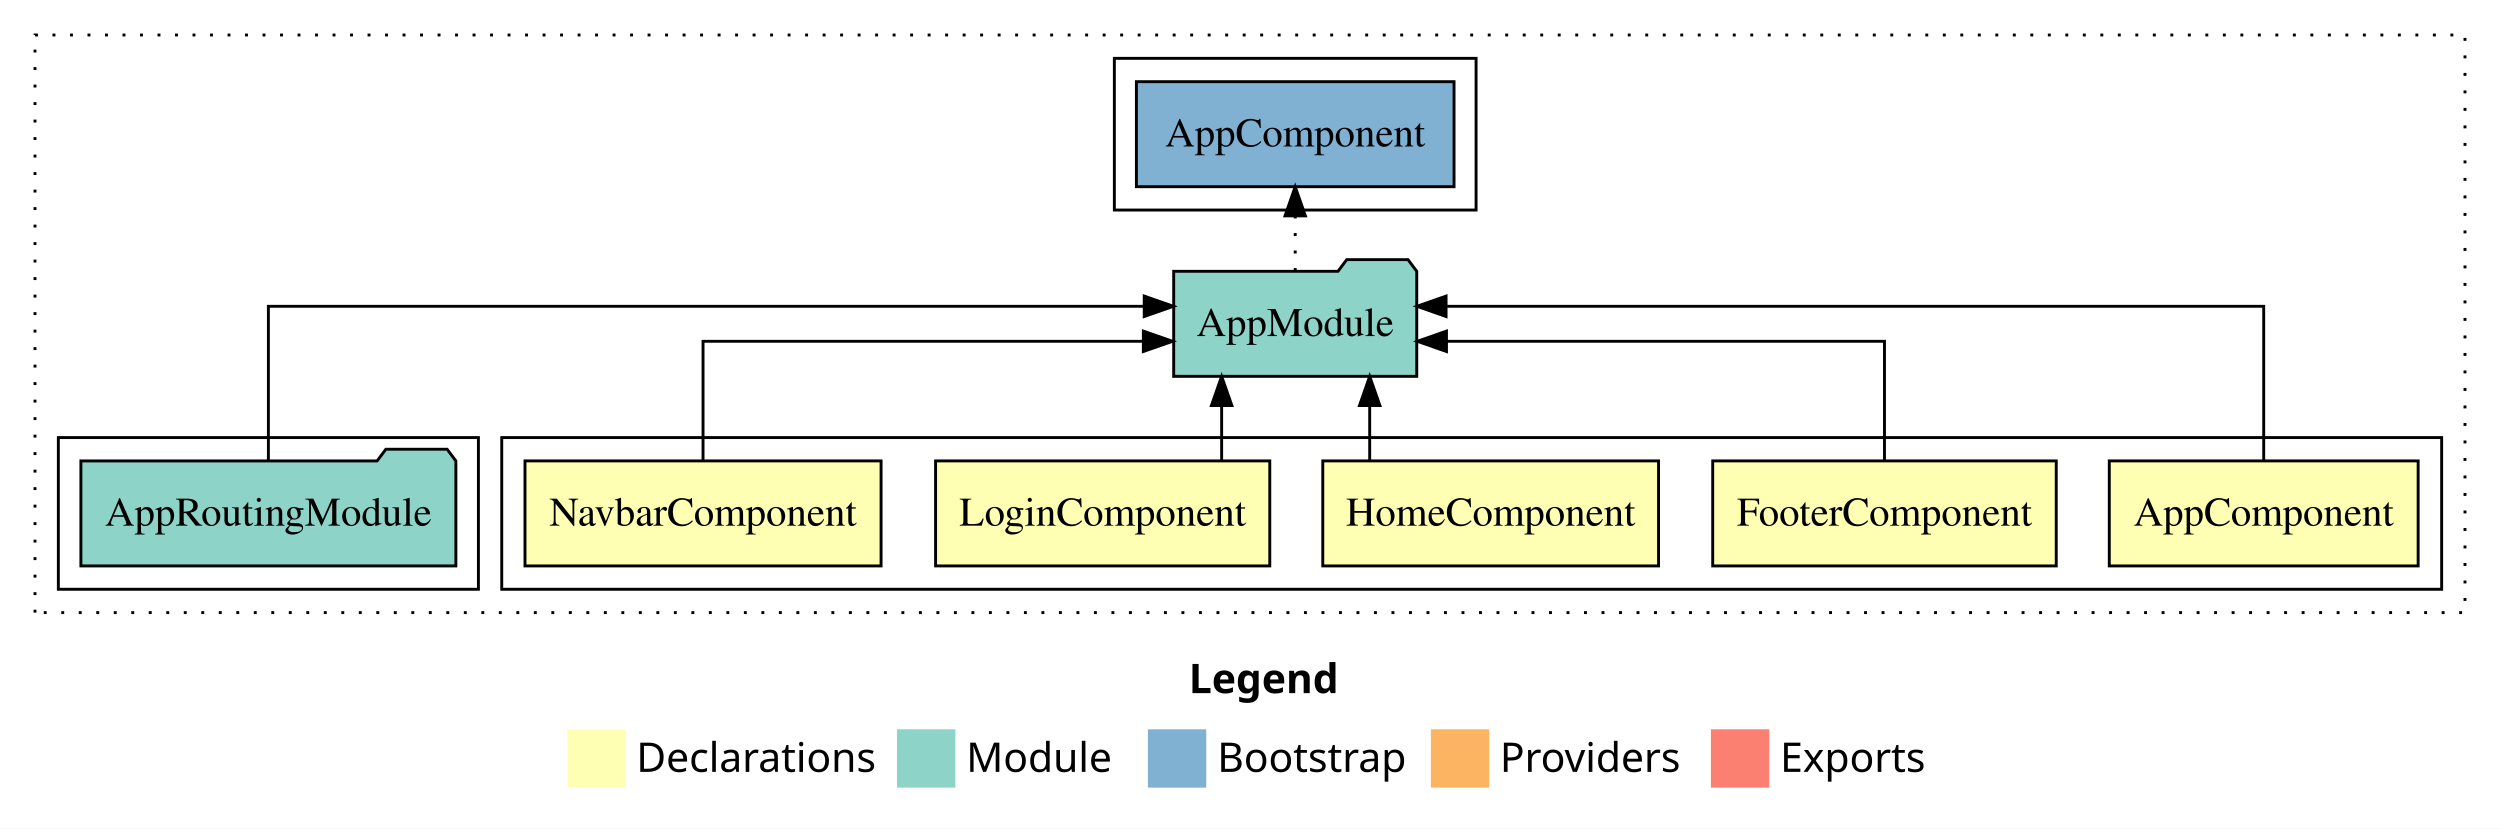
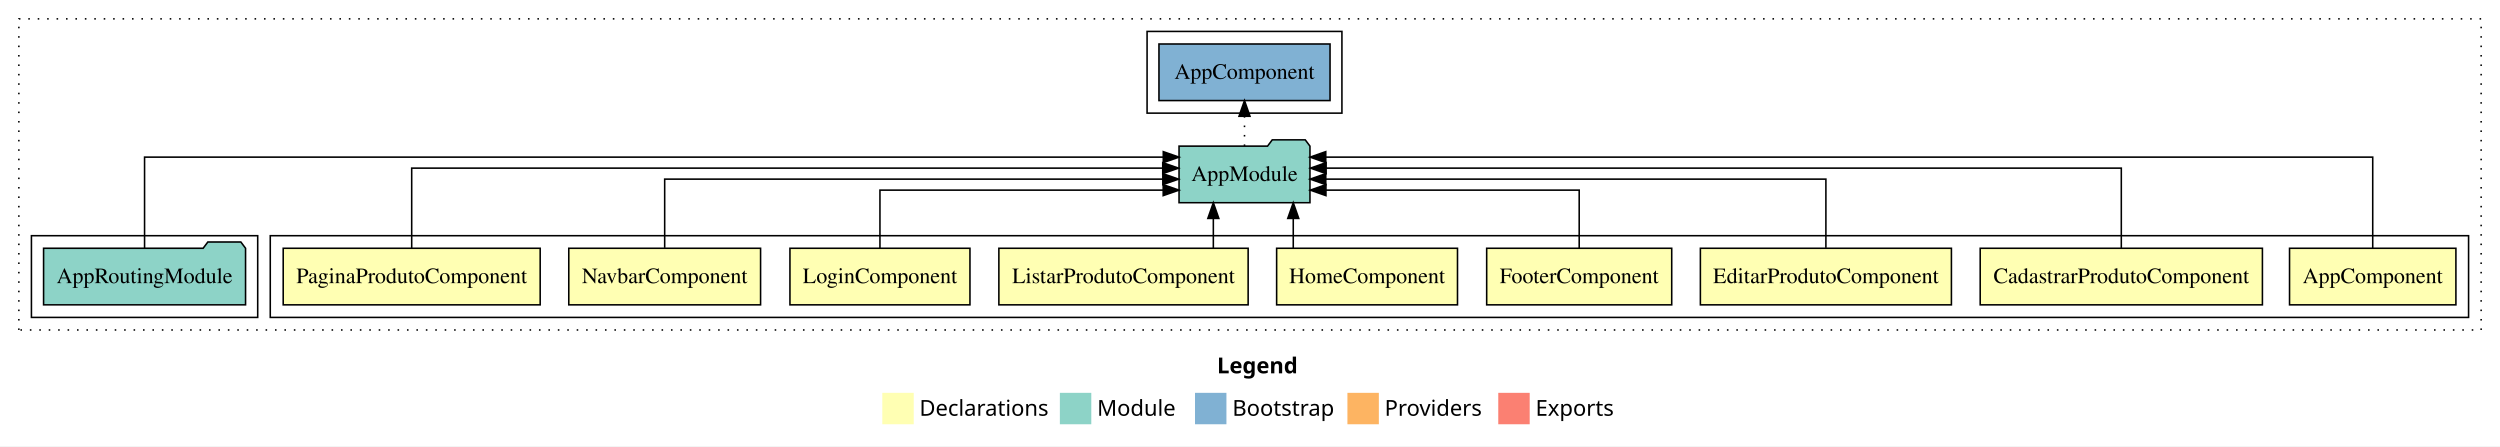
- <svg xmlns="http://www.w3.org/2000/svg" width="857pt" height="284pt" viewBox="0.00 0.00 857.00 284.00">
+ <svg xmlns="http://www.w3.org/2000/svg" width="1591pt" height="284pt" viewBox="0.00 0.00 1591.00 284.00">
  <g id="graph0" class="graph" transform="scale(1 1) rotate(0) translate(4 280)">
-     <polygon fill="white" stroke="transparent" points="-4,4 -4,-280 853,-280 853,4 -4,4" />
-     <text text-anchor="start" x="403.51" y="-42.4" font-family="Times-12" font-weight="bold" font-size="14.00">Legend</text>
-     <polygon fill="#ffffb3" stroke="transparent" points="190.5,-10 190.5,-30 210.5,-30 210.5,-10 190.5,-10" />
-     <text text-anchor="start" x="214.13" y="-15.4" font-family="Times-12" font-size="14.00">  Declarations</text>
-     <polygon fill="#8dd3c7" stroke="transparent" points="303.5,-10 303.5,-30 323.5,-30 323.5,-10 303.5,-10" />
-     <text text-anchor="start" x="327.23" y="-15.4" font-family="Times-12" font-size="14.00">  Module</text>
-     <polygon fill="#80b1d3" stroke="transparent" points="389.5,-10 389.5,-30 409.5,-30 409.5,-10 389.5,-10" />
-     <text text-anchor="start" x="413.28" y="-15.4" font-family="Times-12" font-size="14.00">  Bootstrap</text>
-     <polygon fill="#fdb462" stroke="transparent" points="486.5,-10 486.5,-30 506.5,-30 506.5,-10 486.5,-10" />
-     <text text-anchor="start" x="510.17" y="-15.4" font-family="Times-12" font-size="14.00">  Providers</text>
-     <polygon fill="#fb8072" stroke="transparent" points="582.5,-10 582.5,-30 602.5,-30 602.5,-10 582.5,-10" />
-     <text text-anchor="start" x="606.23" y="-15.4" font-family="Times-12" font-size="14.00">  Exports</text>
+     <polygon fill="white" stroke="transparent" points="-4,4 -4,-280 1587,-280 1587,4 -4,4" />
+     <text text-anchor="start" x="770.51" y="-42.4" font-family="Times-12" font-weight="bold" font-size="14.00">Legend</text>
+     <polygon fill="#ffffb3" stroke="transparent" points="557.5,-10 557.5,-30 577.5,-30 577.5,-10 557.5,-10" />
+     <text text-anchor="start" x="581.13" y="-15.4" font-family="Times-12" font-size="14.00">  Declarations</text>
+     <polygon fill="#8dd3c7" stroke="transparent" points="670.5,-10 670.5,-30 690.5,-30 690.5,-10 670.5,-10" />
+     <text text-anchor="start" x="694.23" y="-15.4" font-family="Times-12" font-size="14.00">  Module</text>
+     <polygon fill="#80b1d3" stroke="transparent" points="756.5,-10 756.5,-30 776.5,-30 776.5,-10 756.5,-10" />
+     <text text-anchor="start" x="780.28" y="-15.4" font-family="Times-12" font-size="14.00">  Bootstrap</text>
+     <polygon fill="#fdb462" stroke="transparent" points="853.5,-10 853.5,-30 873.5,-30 873.5,-10 853.5,-10" />
+     <text text-anchor="start" x="877.17" y="-15.4" font-family="Times-12" font-size="14.00">  Providers</text>
+     <polygon fill="#fb8072" stroke="transparent" points="949.5,-10 949.5,-30 969.5,-30 969.5,-10 949.5,-10" />
+     <text text-anchor="start" x="973.23" y="-15.4" font-family="Times-12" font-size="14.00">  Exports</text>
    <g id="clust1" class="cluster">
-       <polygon fill="none" stroke="black" stroke-dasharray="1,5" points="8,-70 8,-268 841,-268 841,-70 8,-70" />
+       <polygon fill="none" stroke="black" stroke-dasharray="1,5" points="8,-70 8,-268 1575,-268 1575,-70 8,-70" />
    </g>
    <g id="clust2" class="cluster">
-       <polygon fill="none" stroke="black" points="168,-78 168,-130 833,-130 833,-78 168,-78" />
+       <polygon fill="none" stroke="black" points="168,-78 168,-130 1567,-130 1567,-78 168,-78" />
    </g>
-     <g id="clust8" class="cluster">
+     <g id="clust12" class="cluster">
      <polygon fill="none" stroke="black" points="16,-78 16,-130 160,-130 160,-78 16,-78" />
    </g>
-     <g id="clust10" class="cluster">
-       <polygon fill="none" stroke="black" points="378,-208 378,-260 502,-260 502,-208 378,-208" />
+     <g id="clust14" class="cluster">
+       <polygon fill="none" stroke="black" points="726,-208 726,-260 850,-260 850,-208 726,-208" />
    </g>
    <g id="node1" class="node">
-       <polygon fill="#ffffb3" stroke="black" points="824.94,-122 719.06,-122 719.06,-86 824.94,-86 824.94,-122" />
-       <text text-anchor="middle" x="772" y="-99.8" font-family="Times,serif" font-size="14.00">AppComponent</text>
+       <polygon fill="#ffffb3" stroke="black" points="1558.94,-122 1453.06,-122 1453.06,-86 1558.94,-86 1558.94,-122" />
+       <text text-anchor="middle" x="1506" y="-99.8" font-family="Times,serif" font-size="14.00">AppComponent</text>
+     </g>
+     <g id="node10" class="node">
+       <polygon fill="#8dd3c7" stroke="black" points="829.66,-187 826.66,-191 805.66,-191 802.66,-187 746.34,-187 746.34,-151 829.66,-151 829.66,-187" />
+       <text text-anchor="middle" x="788" y="-164.8" font-family="Times,serif" font-size="14.00">AppModule</text>
+     </g>
+     <g id="edge1" class="edge">
+       <path fill="none" stroke="black" d="M1506,-122.01C1506,-144.49 1506,-180 1506,-180 1506,-180 839.71,-180 839.71,-180" />
+       <polygon fill="black" stroke="black" points="839.71,-176.5 829.71,-180 839.71,-183.5 839.71,-176.5" />
+     </g>
+     <g id="node2" class="node">
+       <polygon fill="#ffffb3" stroke="black" points="1435.8,-122 1256.2,-122 1256.2,-86 1435.8,-86 1435.8,-122" />
+       <text text-anchor="middle" x="1346" y="-99.8" font-family="Times,serif" font-size="14.00">CadastrarProdutoComponent</text>
+     </g>
+     <g id="edge2" class="edge">
+       <path fill="none" stroke="black" d="M1346,-122.13C1346,-142.57 1346,-173 1346,-173 1346,-173 839.94,-173 839.94,-173" />
+       <polygon fill="black" stroke="black" points="839.94,-169.5 829.94,-173 839.94,-176.5 839.94,-169.5" />
+     </g>
+     <g id="node3" class="node">
+       <polygon fill="#ffffb3" stroke="black" points="1237.88,-122 1078.12,-122 1078.12,-86 1237.88,-86 1237.88,-122" />
+       <text text-anchor="middle" x="1158" y="-99.8" font-family="Times,serif" font-size="14.00">EditarProdutoComponent</text>
+     </g>
+     <g id="edge3" class="edge">
+       <path fill="none" stroke="black" d="M1158,-122.27C1158,-140.56 1158,-166 1158,-166 1158,-166 839.72,-166 839.72,-166" />
+       <polygon fill="black" stroke="black" points="839.72,-162.5 829.72,-166 839.72,-169.5 839.72,-162.5" />
+     </g>
+     <g id="node4" class="node">
+       <polygon fill="#ffffb3" stroke="black" points="1059.88,-122 942.12,-122 942.12,-86 1059.88,-86 1059.88,-122" />
+       <text text-anchor="middle" x="1001" y="-99.8" font-family="Times,serif" font-size="14.00">FooterComponent</text>
+     </g>
+     <g id="edge4" class="edge">
+       <path fill="none" stroke="black" d="M1001,-122.01C1001,-138.05 1001,-159 1001,-159 1001,-159 839.83,-159 839.83,-159" />
+       <polygon fill="black" stroke="black" points="839.83,-155.5 829.83,-159 839.83,-162.5 839.83,-155.5" />
+     </g>
+     <g id="node5" class="node">
+       <polygon fill="#ffffb3" stroke="black" points="923.55,-122 808.45,-122 808.45,-86 923.55,-86 923.55,-122" />
+       <text text-anchor="middle" x="866" y="-99.8" font-family="Times,serif" font-size="14.00">HomeComponent</text>
+     </g>
+     <g id="edge5" class="edge">
+       <path fill="none" stroke="black" d="M819.03,-122.11C819.03,-122.11 819.03,-140.99 819.03,-140.99" />
+       <polygon fill="black" stroke="black" points="815.53,-140.99 819.03,-150.99 822.53,-140.99 815.53,-140.99" />
    </g>
    <g id="node6" class="node">
-       <polygon fill="#8dd3c7" stroke="black" points="481.66,-187 478.66,-191 457.66,-191 454.66,-187 398.34,-187 398.34,-151 481.66,-151 481.66,-187" />
-       <text text-anchor="middle" x="440" y="-164.8" font-family="Times,serif" font-size="14.00">AppModule</text>
+       <polygon fill="#ffffb3" stroke="black" points="790.32,-122 631.68,-122 631.68,-86 790.32,-86 790.32,-122" />
+       <text text-anchor="middle" x="711" y="-99.8" font-family="Times,serif" font-size="14.00">ListarProdutoComponent</text>
    </g>
-     <g id="edge1" class="edge">
-       <path fill="none" stroke="black" d="M772,-122.28C772,-143.32 772,-175 772,-175 772,-175 491.71,-175 491.71,-175" />
-       <polygon fill="black" stroke="black" points="491.71,-171.5 481.71,-175 491.71,-178.5 491.71,-171.5" />
+     <g id="edge6" class="edge">
+       <path fill="none" stroke="black" d="M768.17,-122.11C768.17,-122.11 768.17,-140.99 768.17,-140.99" />
+       <polygon fill="black" stroke="black" points="764.67,-140.99 768.17,-150.99 771.67,-140.99 764.67,-140.99" />
    </g>
-     <g id="node2" class="node">
-       <polygon fill="#ffffb3" stroke="black" points="700.88,-122 583.12,-122 583.12,-86 700.88,-86 700.88,-122" />
-       <text text-anchor="middle" x="642" y="-99.8" font-family="Times,serif" font-size="14.00">FooterComponent</text>
+     <g id="node7" class="node">
+       <polygon fill="#ffffb3" stroke="black" points="613.28,-122 498.72,-122 498.72,-86 613.28,-86 613.28,-122" />
+       <text text-anchor="middle" x="556" y="-99.8" font-family="Times,serif" font-size="14.00">LoginComponent</text>
    </g>
-     <g id="edge2" class="edge">
-       <path fill="none" stroke="black" d="M642,-122.02C642,-139.37 642,-163 642,-163 642,-163 491.85,-163 491.85,-163" />
-       <polygon fill="black" stroke="black" points="491.85,-159.5 481.85,-163 491.85,-166.5 491.85,-159.5" />
-     </g>
-     <g id="node3" class="node">
-       <polygon fill="#ffffb3" stroke="black" points="564.55,-122 449.45,-122 449.45,-86 564.55,-86 564.55,-122" />
-       <text text-anchor="middle" x="507" y="-99.8" font-family="Times,serif" font-size="14.00">HomeComponent</text>
-     </g>
-     <g id="edge3" class="edge">
-       <path fill="none" stroke="black" d="M465.53,-122.11C465.53,-122.11 465.53,-140.99 465.53,-140.99" />
-       <polygon fill="black" stroke="black" points="462.03,-140.99 465.53,-150.99 469.03,-140.99 462.03,-140.99" />
-     </g>
-     <g id="node4" class="node">
-       <polygon fill="#ffffb3" stroke="black" points="431.28,-122 316.72,-122 316.72,-86 431.28,-86 431.28,-122" />
-       <text text-anchor="middle" x="374" y="-99.8" font-family="Times,serif" font-size="14.00">LoginComponent</text>
-     </g>
-     <g id="edge4" class="edge">
-       <path fill="none" stroke="black" d="M414.78,-122.11C414.78,-122.11 414.78,-140.99 414.78,-140.99" />
-       <polygon fill="black" stroke="black" points="411.28,-140.99 414.78,-150.99 418.28,-140.99 411.28,-140.99" />
-     </g>
-     <g id="node5" class="node">
-       <polygon fill="#ffffb3" stroke="black" points="298.03,-122 175.97,-122 175.97,-86 298.03,-86 298.03,-122" />
-       <text text-anchor="middle" x="237" y="-99.8" font-family="Times,serif" font-size="14.00">NavbarComponent</text>
-     </g>
-     <g id="edge5" class="edge">
-       <path fill="none" stroke="black" d="M237,-122.02C237,-139.37 237,-163 237,-163 237,-163 387.94,-163 387.94,-163" />
-       <polygon fill="black" stroke="black" points="387.94,-166.5 397.94,-163 387.94,-159.5 387.94,-166.5" />
+     <g id="edge7" class="edge">
+       <path fill="none" stroke="black" d="M556,-122.01C556,-138.05 556,-159 556,-159 556,-159 736.26,-159 736.26,-159" />
+       <polygon fill="black" stroke="black" points="736.26,-162.5 746.26,-159 736.26,-155.5 736.26,-162.5" />
    </g>
    <g id="node8" class="node">
-       <polygon fill="#80b1d3" stroke="black" points="494.44,-252 385.56,-252 385.56,-216 494.44,-216 494.44,-252" />
-       <text text-anchor="middle" x="440" y="-229.8" font-family="Times,serif" font-size="14.00">AppComponent </text>
+       <polygon fill="#ffffb3" stroke="black" points="480.03,-122 357.97,-122 357.97,-86 480.03,-86 480.03,-122" />
+       <text text-anchor="middle" x="419" y="-99.8" font-family="Times,serif" font-size="14.00">NavbarComponent</text>
    </g>
-     <g id="edge7" class="edge">
-       <path fill="none" stroke="black" stroke-dasharray="1,5" d="M440,-187.11C440,-187.11 440,-205.99 440,-205.99" />
-       <polygon fill="black" stroke="black" points="436.5,-205.99 440,-215.99 443.5,-205.99 436.5,-205.99" />
+     <g id="edge8" class="edge">
+       <path fill="none" stroke="black" d="M419,-122.27C419,-140.56 419,-166 419,-166 419,-166 736.03,-166 736.03,-166" />
+       <polygon fill="black" stroke="black" points="736.03,-169.5 746.03,-166 736.03,-162.5 736.03,-169.5" />
    </g>
-     <g id="node7" class="node">
+     <g id="node9" class="node">
+       <polygon fill="#ffffb3" stroke="black" points="339.77,-122 176.23,-122 176.23,-86 339.77,-86 339.77,-122" />
+       <text text-anchor="middle" x="258" y="-99.8" font-family="Times,serif" font-size="14.00">PaginaProdutoComponent</text>
+     </g>
+     <g id="edge9" class="edge">
+       <path fill="none" stroke="black" d="M258,-122.13C258,-142.57 258,-173 258,-173 258,-173 735.97,-173 735.97,-173" />
+       <polygon fill="black" stroke="black" points="735.97,-176.5 745.97,-173 735.97,-169.5 735.97,-176.5" />
+     </g>
+     <g id="node12" class="node">
+       <polygon fill="#80b1d3" stroke="black" points="842.44,-252 733.56,-252 733.56,-216 842.44,-216 842.44,-252" />
+       <text text-anchor="middle" x="788" y="-229.8" font-family="Times,serif" font-size="14.00">AppComponent </text>
+     </g>
+     <g id="edge11" class="edge">
+       <path fill="none" stroke="black" stroke-dasharray="1,5" d="M788,-187.11C788,-187.11 788,-205.99 788,-205.99" />
+       <polygon fill="black" stroke="black" points="784.5,-205.99 788,-215.99 791.5,-205.99 784.5,-205.99" />
+     </g>
+     <g id="node11" class="node">
      <polygon fill="#8dd3c7" stroke="black" points="152.27,-122 149.27,-126 128.27,-126 125.27,-122 23.73,-122 23.73,-86 152.27,-86 152.27,-122" />
      <text text-anchor="middle" x="88" y="-99.8" font-family="Times,serif" font-size="14.00">AppRoutingModule</text>
    </g>
-     <g id="edge6" class="edge">
-       <path fill="none" stroke="black" d="M88,-122.28C88,-143.32 88,-175 88,-175 88,-175 388.24,-175 388.24,-175" />
-       <polygon fill="black" stroke="black" points="388.24,-178.5 398.24,-175 388.24,-171.5 388.24,-178.5" />
+     <g id="edge10" class="edge">
+       <path fill="none" stroke="black" d="M88,-122.01C88,-144.49 88,-180 88,-180 88,-180 736.31,-180 736.31,-180" />
+       <polygon fill="black" stroke="black" points="736.31,-183.5 746.31,-180 736.31,-176.5 736.31,-183.5" />
    </g>
  </g>
</svg>
